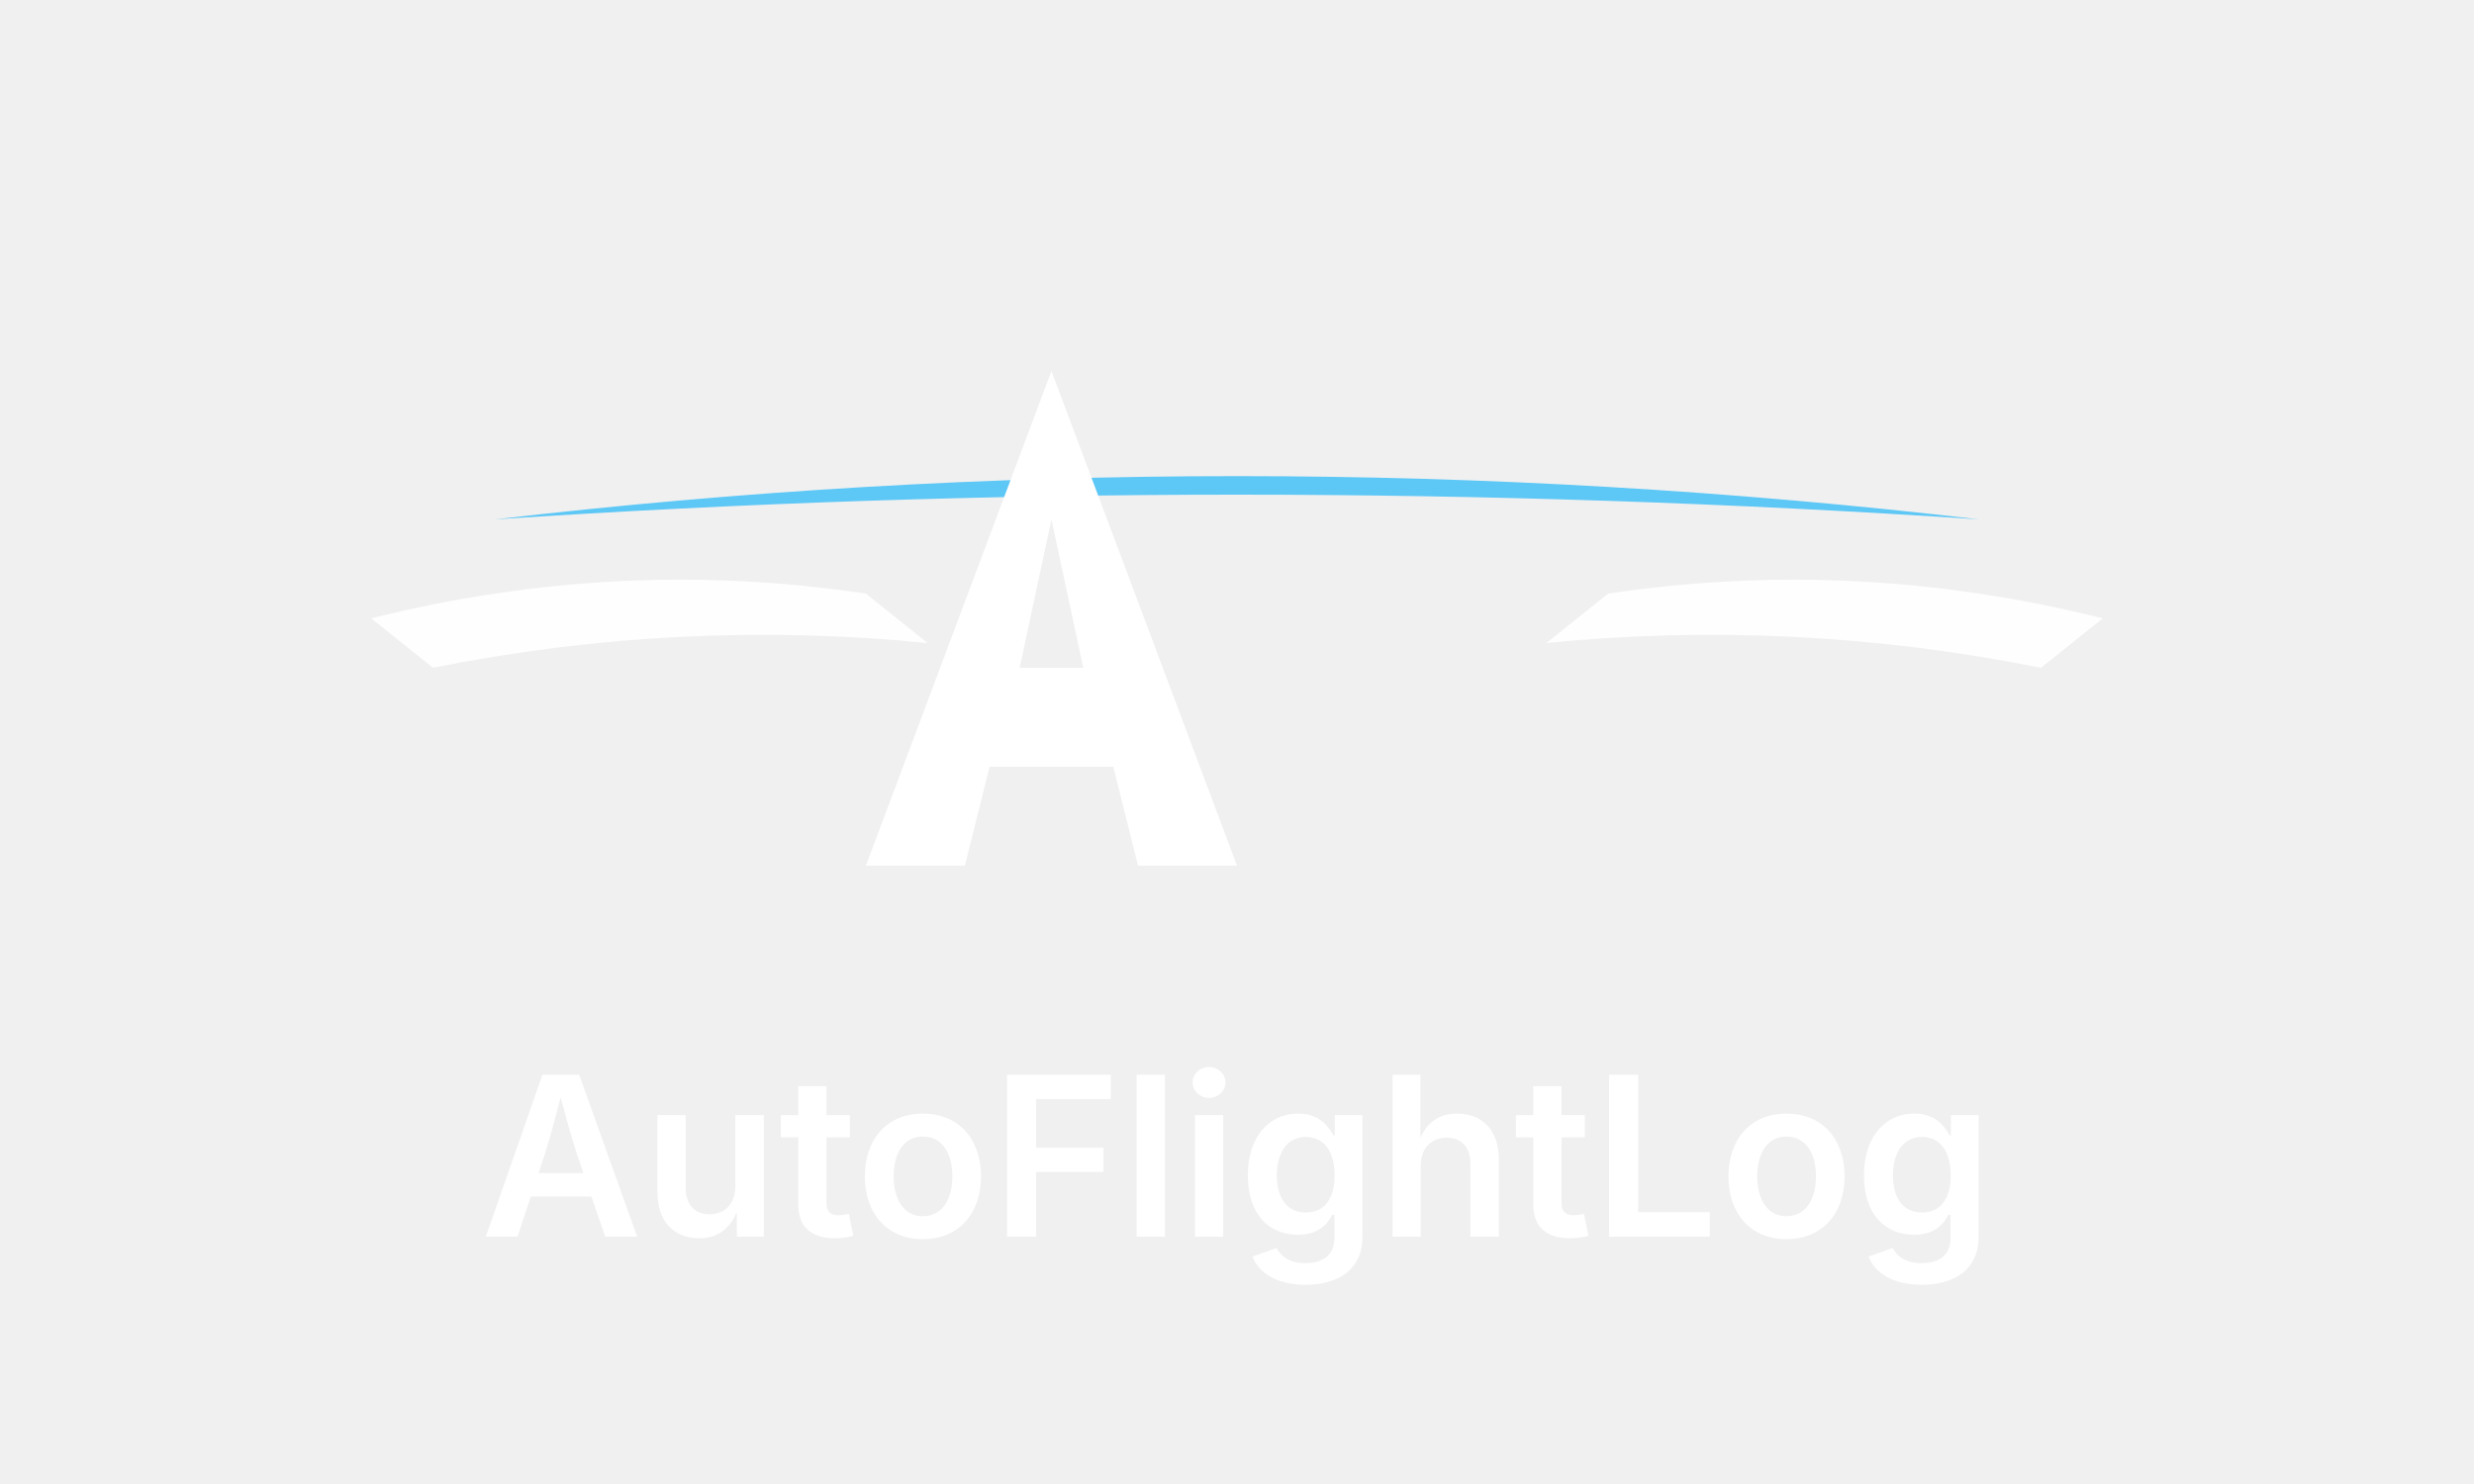
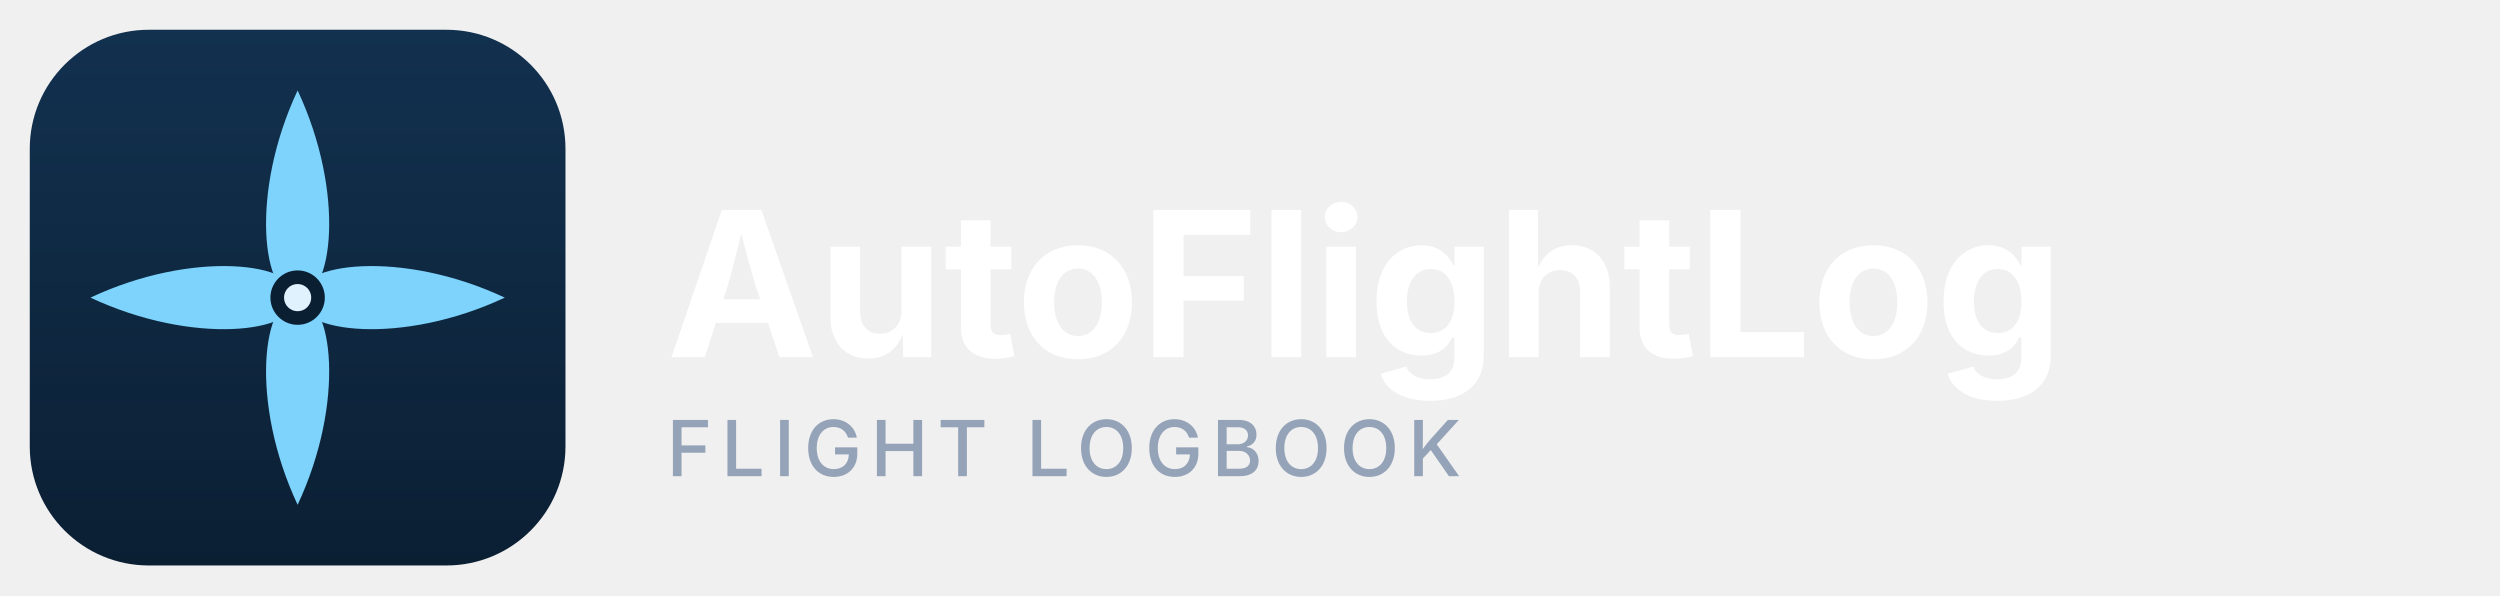
- <svg xmlns="http://www.w3.org/2000/svg" width="200" height="120" viewBox="0 0 200 120" fill="none">
-   <path d="M 30 50 Q 50 45 70 48 L 75 52 Q 55 50 35 54 Z" fill="#FFFFFF" opacity="0.9" />
-   <path d="M 130 48 Q 150 45 170 50 L 165 54 Q 145 50 125 52 Z" fill="#FFFFFF" opacity="0.9" />
-   <path d="M 40 42 Q 100 35 160 42 Q 100 38 40 42 Z" fill="#38BDF8" opacity="0.8" />
-   <path d="M 85 30 L 100 70 L 92 70 L 90 62 L 80 62 L 78 70 L 70 70 L 85 30 Z M 82 56 L 88 56 L 85 42 Z" fill="#FFFFFF" />
-   <rect x="80" y="54" width="10" height="3" fill="#FFFFFF" />
-   <text x="100" y="100" font-family="system-ui, -apple-system, sans-serif" font-size="18" font-weight="600" fill="#FFFFFF" text-anchor="middle">AutoFlightLog</text>
+ <svg xmlns="http://www.w3.org/2000/svg" width="420" height="100" viewBox="0 0 420 100" fill="none">
+   <defs>
+     <linearGradient id="wml-bg" x1="50" y1="5" x2="50" y2="95" gradientUnits="userSpaceOnUse">
+       <stop offset="0" stop-color="#12314F" />
+       <stop offset="1" stop-color="#0B1F33" />
+     </linearGradient>
+     <linearGradient id="wml-blade" x1="50" y1="50" x2="50" y2="14" gradientUnits="userSpaceOnUse">
+       <stop offset="0" stop-color="#7DD3FC" />
+       <stop offset="1" stop-color="#0EA5E9" />
+     </linearGradient>
+   </defs>
+   <rect x="5" y="5" width="90" height="90" rx="20" fill="url(#wml-bg)" />
+   <g transform="translate(5 5) scale(0.1757812)">
+     <path d="M256,256 C222,256 210,156 256,58 C302,156 290,256 256,256 Z" fill="url(#wml-blade)" />
+     <path d="M256,256 C222,256 210,156 256,58 C302,156 290,256 256,256 Z" fill="url(#wml-blade)" transform="rotate(90 256 256)" />
+     <path d="M256,256 C222,256 210,156 256,58 C302,156 290,256 256,256 Z" fill="url(#wml-blade)" transform="rotate(180 256 256)" />
+     <path d="M256,256 C222,256 210,156 256,58 C302,156 290,256 256,256 Z" fill="url(#wml-blade)" transform="rotate(270 256 256)" />
+     <circle cx="256" cy="256" r="26" fill="#0B1F33" />
+     <circle cx="256" cy="256" r="13" fill="#E0F2FE" />
+   </g>
+   <text x="112" y="60" font-family="system-ui, -apple-system, Segoe UI, sans-serif" font-size="34" font-weight="700" fill="#FFFFFF">AutoFlightLog</text>
+   <text x="112" y="80" font-family="system-ui, -apple-system, Segoe UI, sans-serif" font-size="13" font-weight="500" letter-spacing="1.5" fill="#94A3B8">FLIGHT LOGBOOK</text>
</svg>
